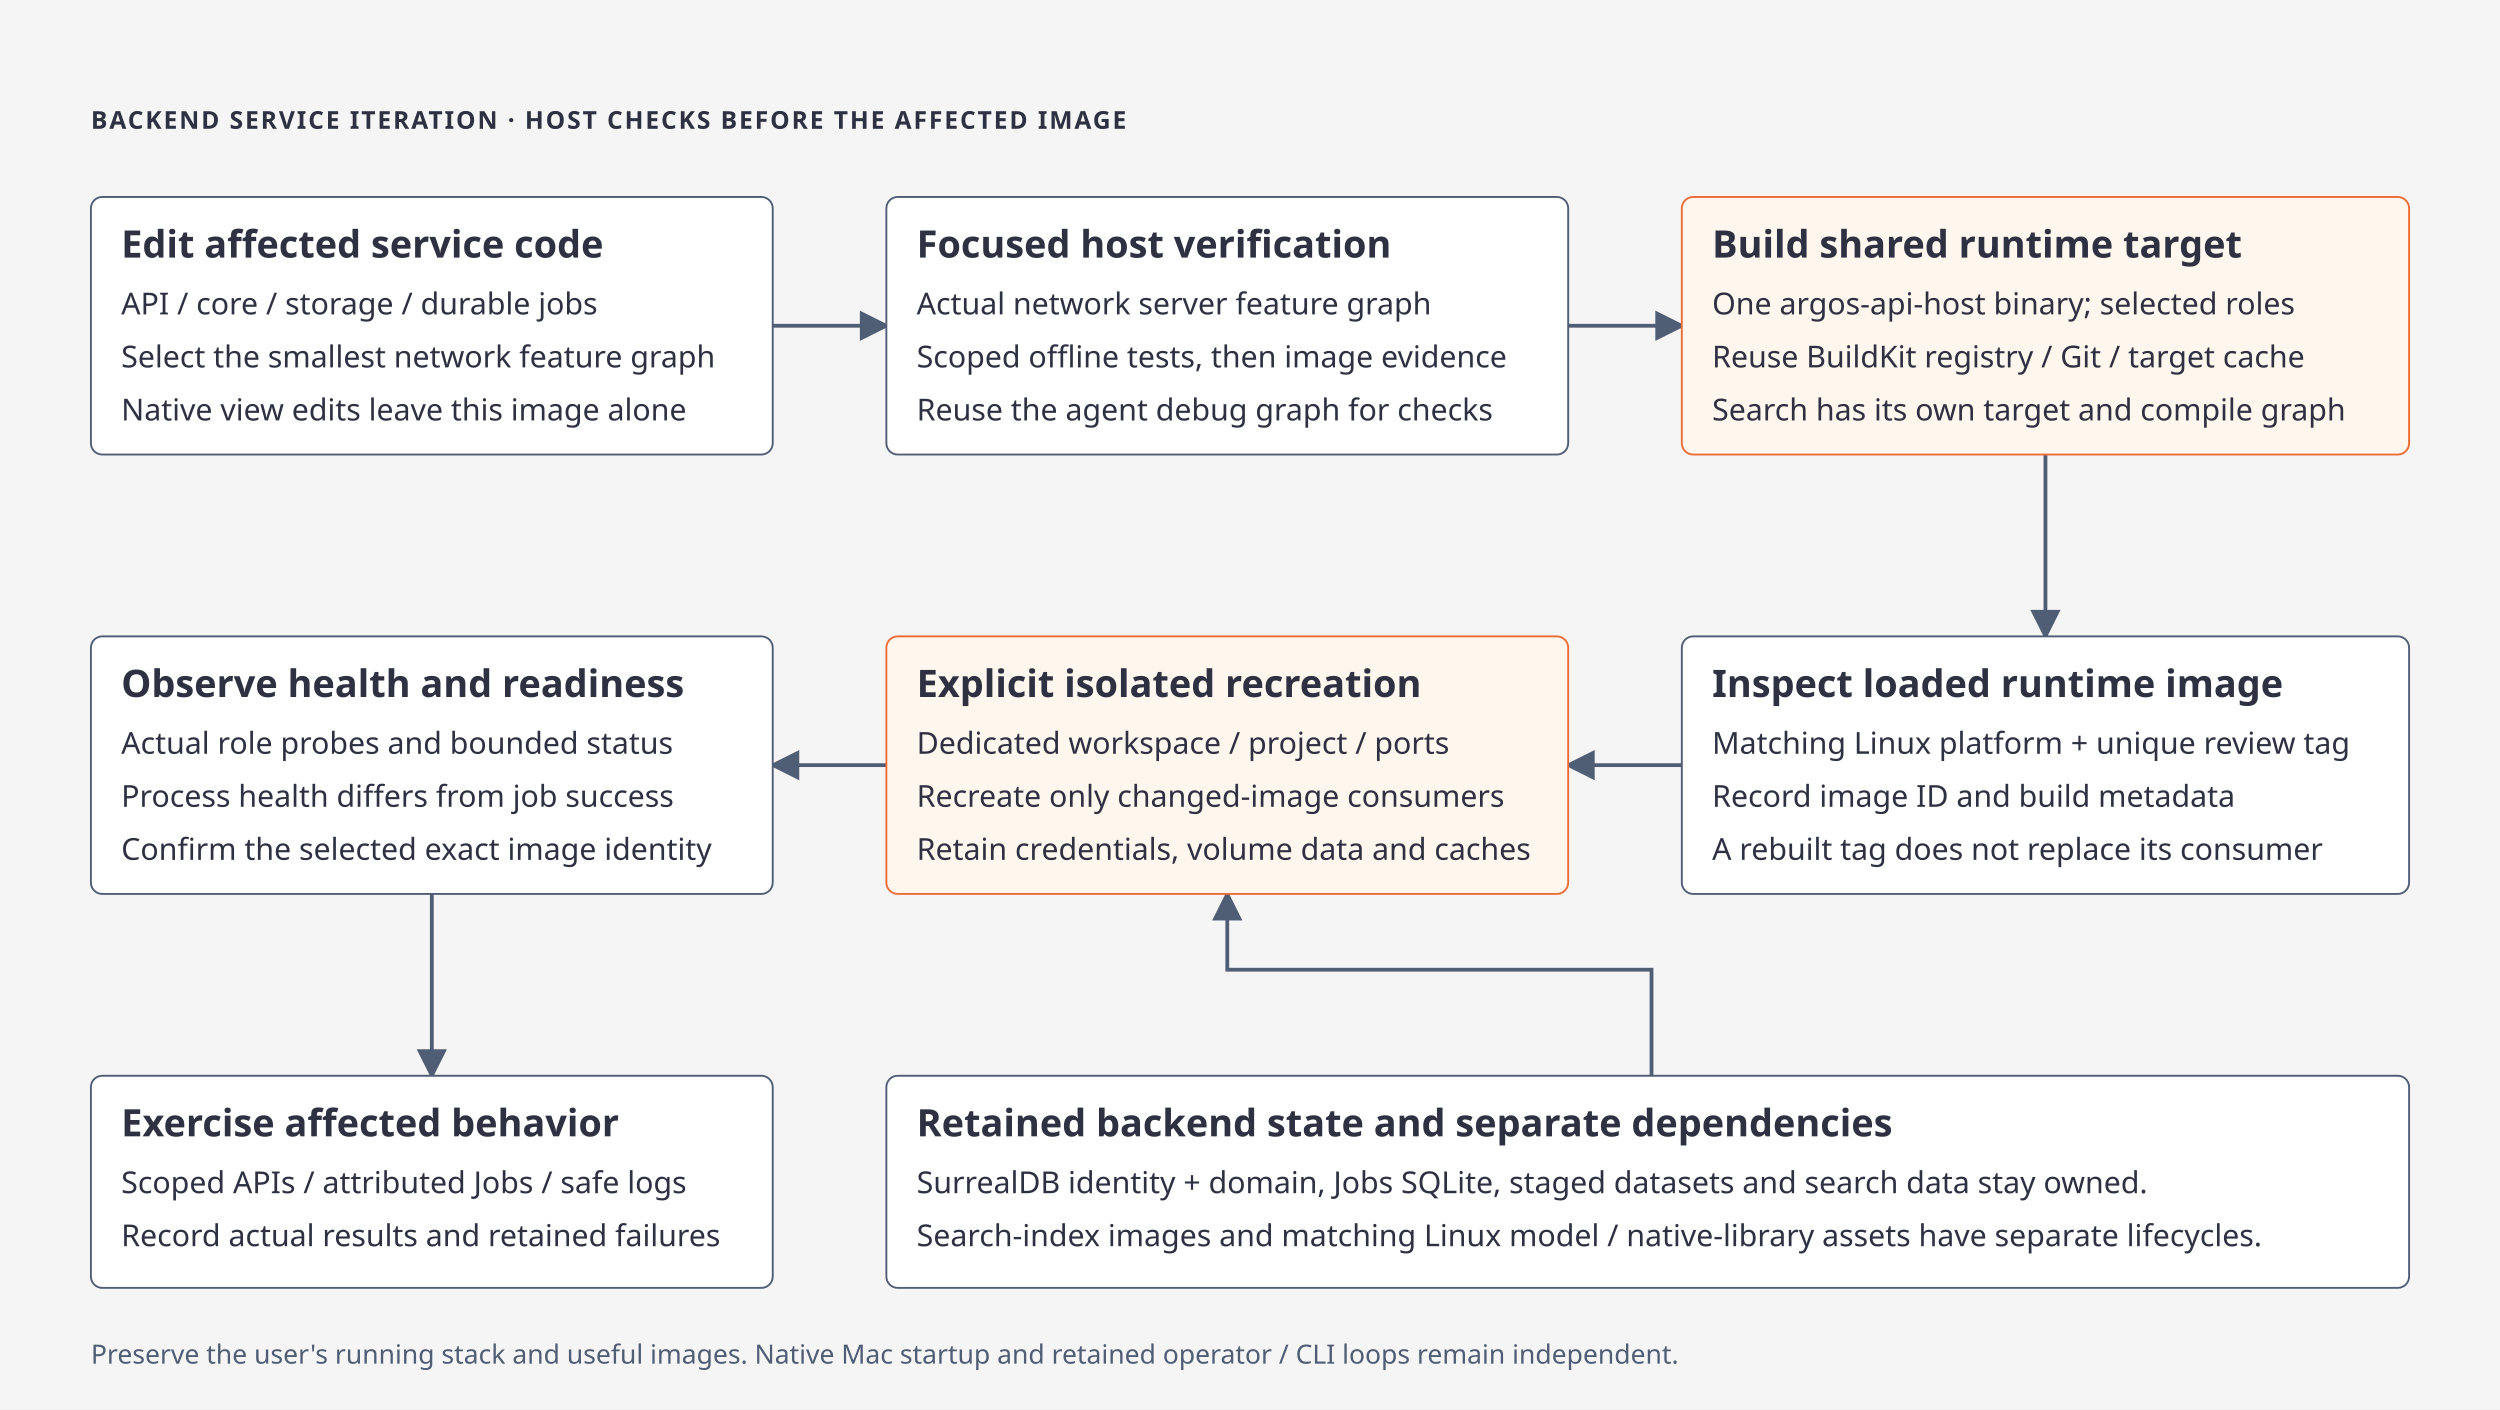
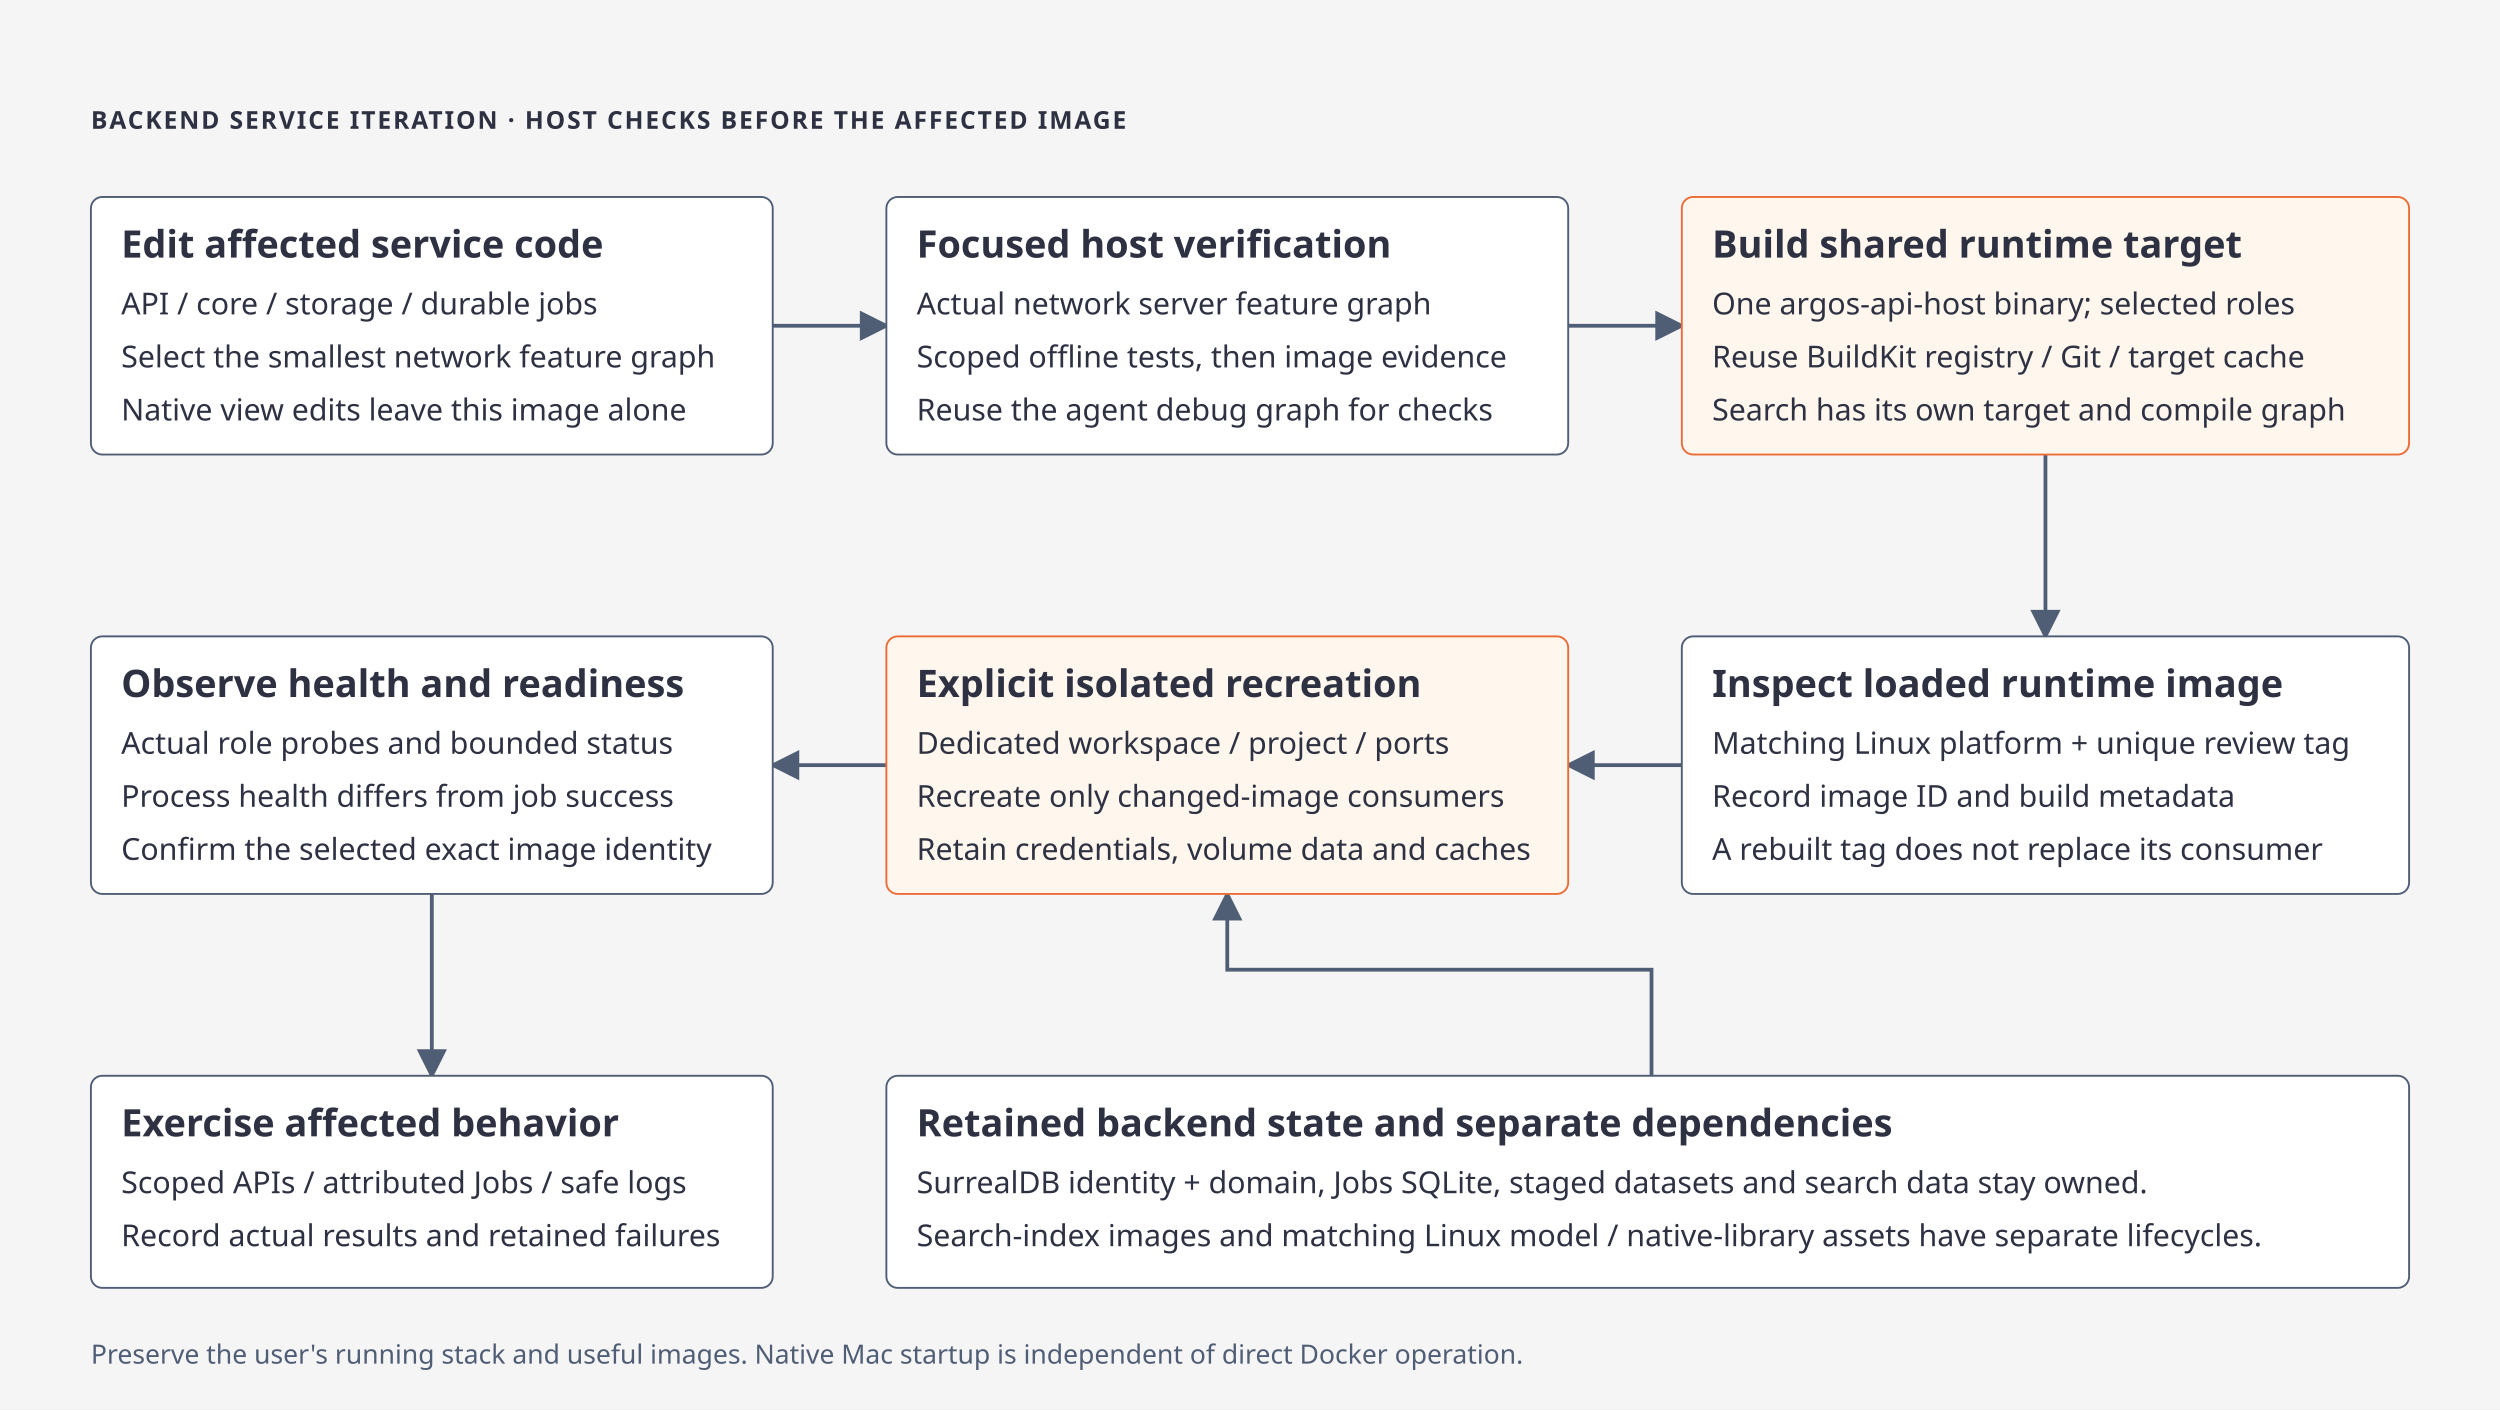
<svg xmlns="http://www.w3.org/2000/svg" viewBox="0 0 1320 744" role="img" aria-labelledby="dev-loop-runtime-title dev-loop-runtime-desc">
  <defs>
    <marker id="dev-loop-runtime-arrow" markerWidth="8" markerHeight="8" refX="7" refY="4" orient="auto">
      <path d="M0 0L8 4L0 8Z" fill="#4f5d75" />
    </marker>
  </defs>
  <style>text{font-family:Geist,system-ui,sans-serif;fill:#2d3142}.label{font-size:20px;font-weight:600}.note{font-size:16px}.zone{font-size:13px;font-weight:600;letter-spacing:1px}.node{fill:#fff;stroke:#4f5d75}.accent{fill:#fff6ed;stroke:#eb6c36}.edge{fill:none;stroke:#4f5d75;stroke-width:2;marker-end:url(#dev-loop-runtime-arrow)}.minor{fill:#4f5d75;font-size:14px}.code{font-family:'Geist Mono',ui-monospace,monospace;font-size:14px}</style>
  <rect width="1320" height="744" fill="#f5f5f5" />
  <text x="48" y="68" class="zone">BACKEND SERVICE ITERATION · HOST CHECKS BEFORE THE AFFECTED IMAGE</text>
  <path d="M408 172H468" class="edge" />
  <path d="M828 172H888" class="edge" />
  <path d="M1080 240V336" class="edge" />
  <path d="M888 404H828" class="edge" />
  <path d="M468 404H408" class="edge" />
  <path d="M228 472V568" class="edge" />
  <path d="M872 568V512H648V472" class="edge" />
  <rect x="48" y="104" width="360" height="136" rx="6" class="node" />
  <text x="64" y="136" class="label">Edit affected service code</text>
  <text x="64" y="166" class="note">API / core / storage / durable jobs</text>
  <text x="64" y="194" class="note">Select the smallest network feature graph</text>
  <text x="64" y="222" class="note">Native view edits leave this image alone</text>
  <rect x="468" y="104" width="360" height="136" rx="6" class="node" />
  <text x="484" y="136" class="label">Focused host verification</text>
  <text x="484" y="166" class="note">Actual network server feature graph</text>
  <text x="484" y="194" class="note">Scoped offline tests, then image evidence</text>
  <text x="484" y="222" class="note">Reuse the agent debug graph for checks</text>
  <rect x="888" y="104" width="384" height="136" rx="6" class="accent" />
  <text x="904" y="136" class="label">Build shared runtime target</text>
  <text x="904" y="166" class="note">One argos-api-host binary; selected roles</text>
  <text x="904" y="194" class="note">Reuse BuildKit registry / Git / target cache</text>
  <text x="904" y="222" class="note">Search has its own target and compile graph</text>
  <rect x="888" y="336" width="384" height="136" rx="6" class="node" />
  <text x="904" y="368" class="label">Inspect loaded runtime image</text>
  <text x="904" y="398" class="note">Matching Linux platform + unique review tag</text>
  <text x="904" y="426" class="note">Record image ID and build metadata</text>
  <text x="904" y="454" class="note">A rebuilt tag does not replace its consumer</text>
  <rect x="468" y="336" width="360" height="136" rx="6" class="accent" />
  <text x="484" y="368" class="label">Explicit isolated recreation</text>
  <text x="484" y="398" class="note">Dedicated workspace / project / ports</text>
  <text x="484" y="426" class="note">Recreate only changed-image consumers</text>
  <text x="484" y="454" class="note">Retain credentials, volume data and caches</text>
  <rect x="48" y="336" width="360" height="136" rx="6" class="node" />
  <text x="64" y="368" class="label">Observe health and readiness</text>
  <text x="64" y="398" class="note">Actual role probes and bounded status</text>
  <text x="64" y="426" class="note">Process health differs from job success</text>
  <text x="64" y="454" class="note">Confirm the selected exact image identity</text>
  <rect x="48" y="568" width="360" height="112" rx="6" class="node" />
  <text x="64" y="600" class="label">Exercise affected behavior</text>
  <text x="64" y="630" class="note">Scoped APIs / attributed Jobs / safe logs</text>
  <text x="64" y="658" class="note">Record actual results and retained failures</text>
  <rect x="468" y="568" width="804" height="112" rx="6" class="node" />
  <text x="484" y="600" class="label">Retained backend state and separate dependencies</text>
  <text x="484" y="630" class="note">SurrealDB identity + domain, Jobs SQLite, staged datasets and search data stay owned.</text>
  <text x="484" y="658" class="note">Search-index images and matching Linux model / native-library assets have separate lifecycles.</text>
-   <text x="48" y="720" class="minor">Preserve the user's running stack and useful images. Native Mac startup and retained operator / CLI loops remain independent.</text>
+   <text x="48" y="720" class="minor">Preserve the user's running stack and useful images. Native Mac startup is independent of direct Docker operation.</text>
</svg>
